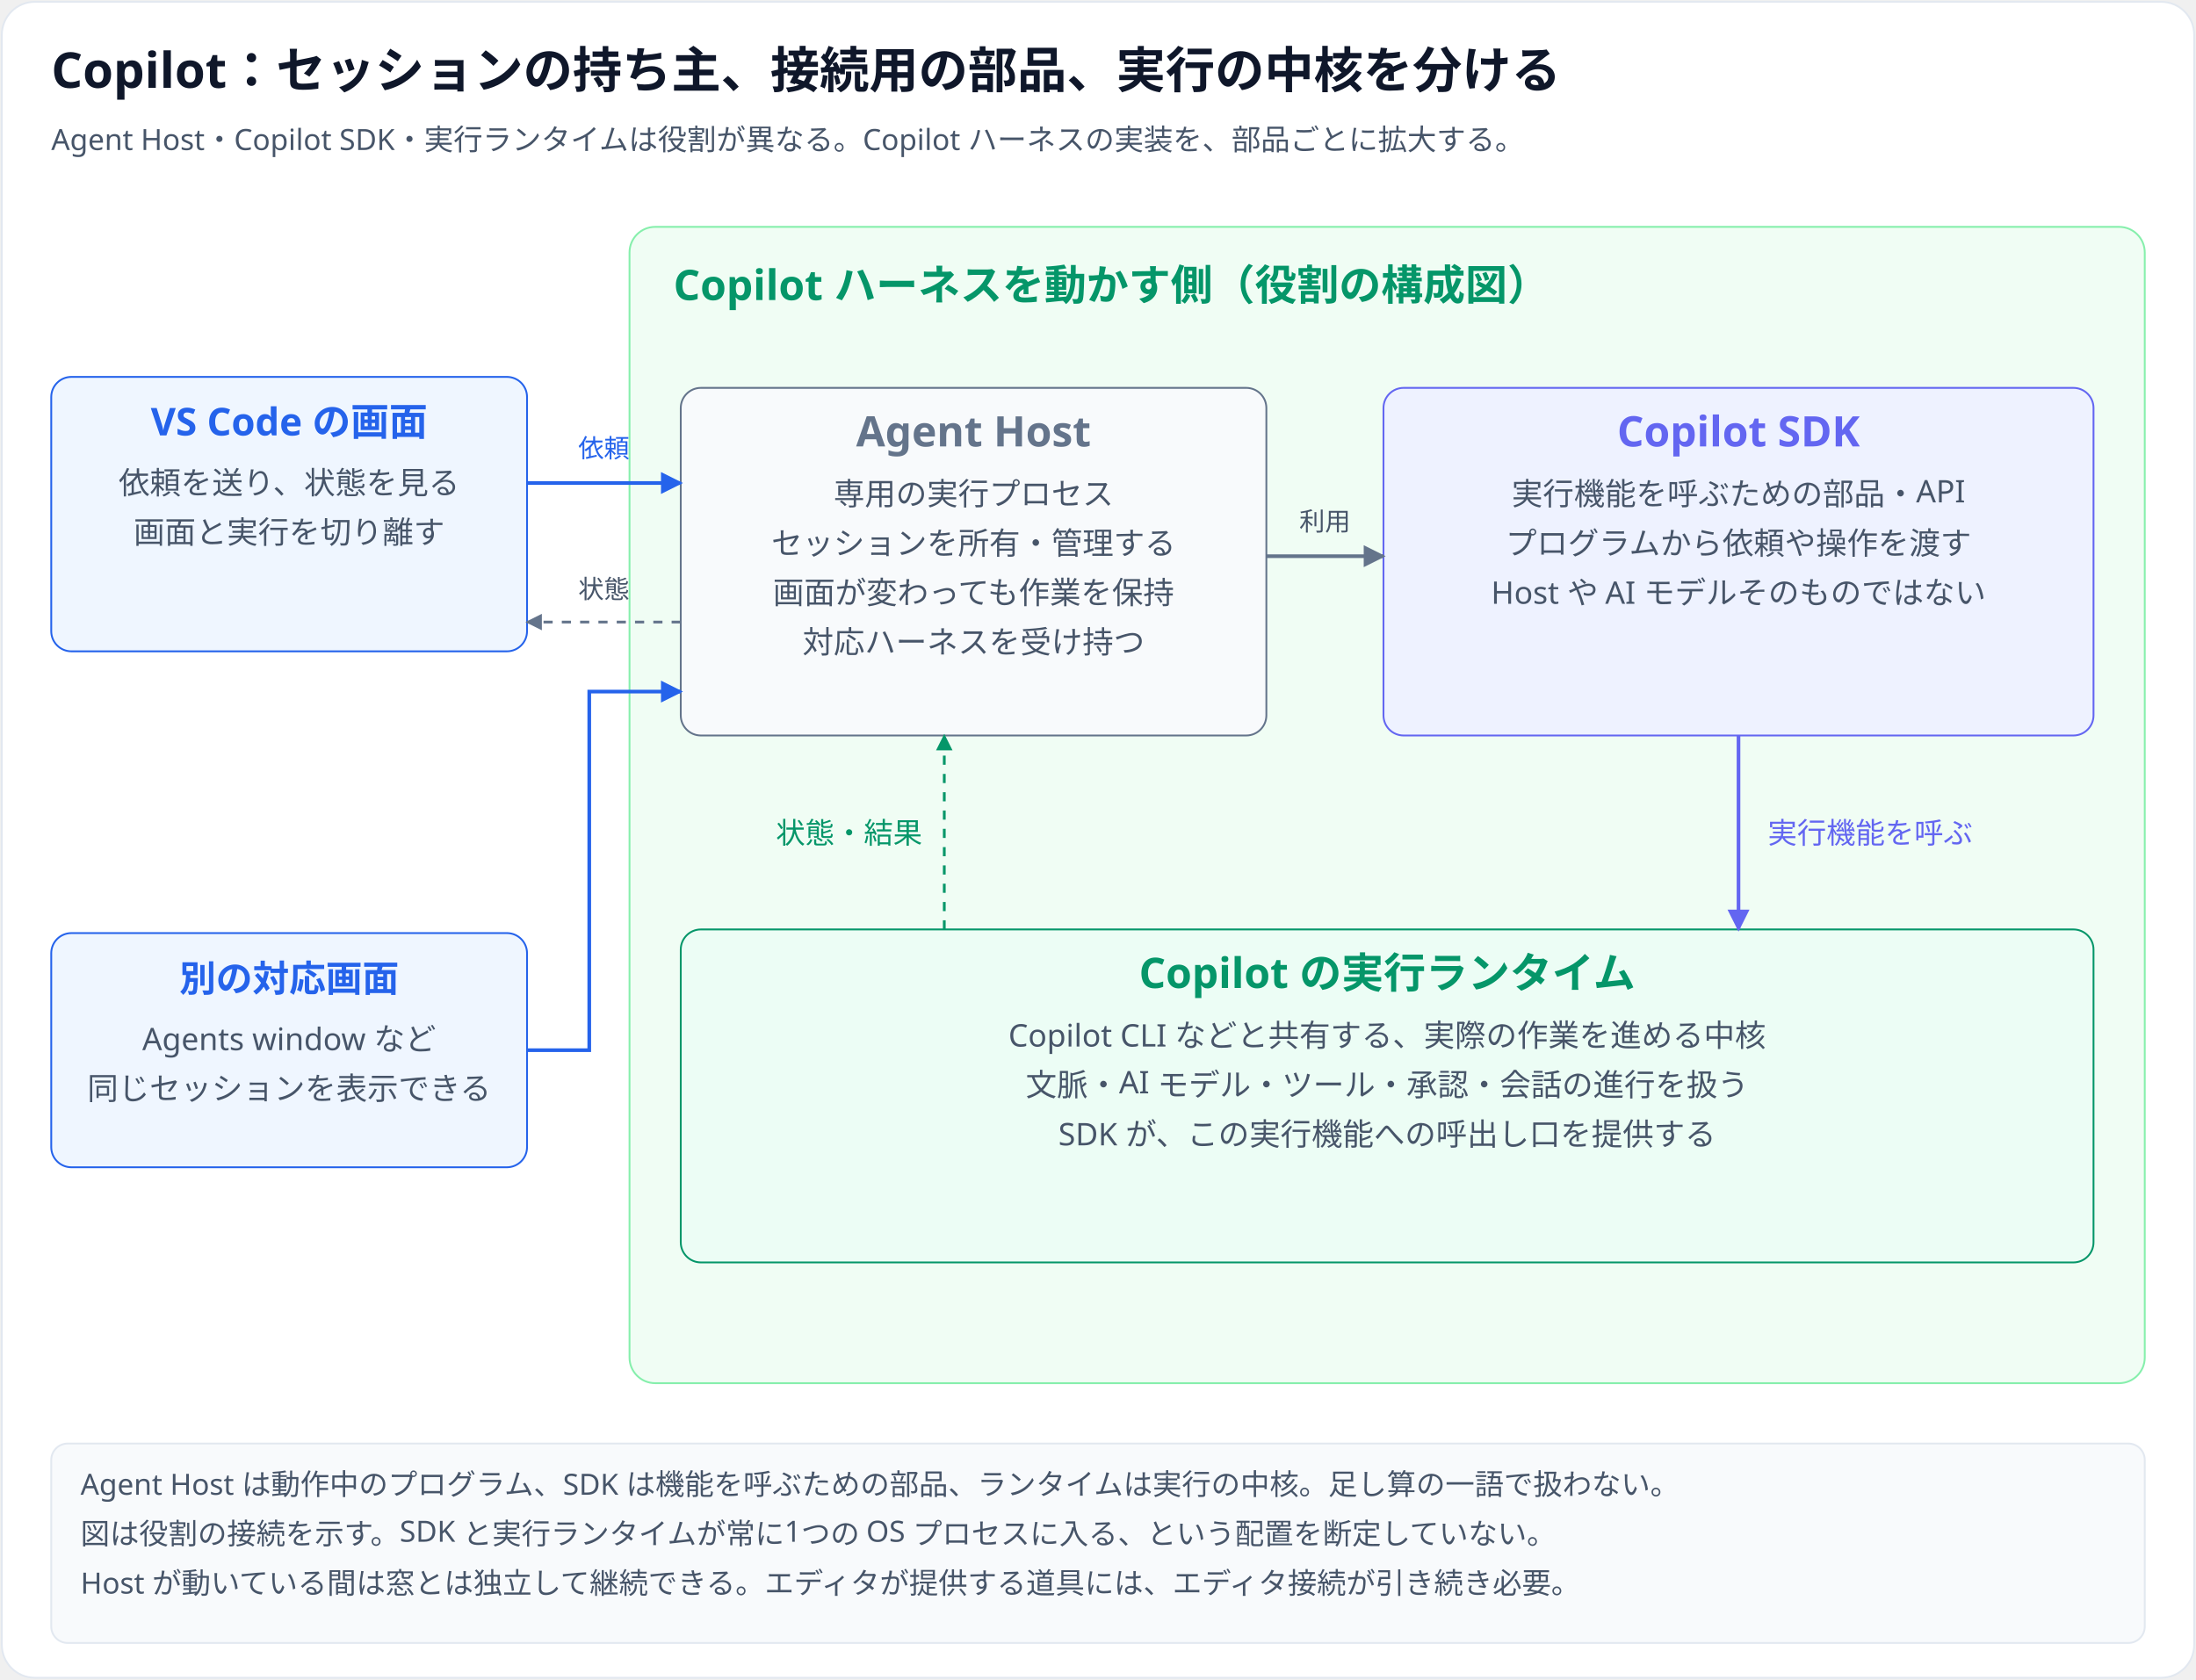
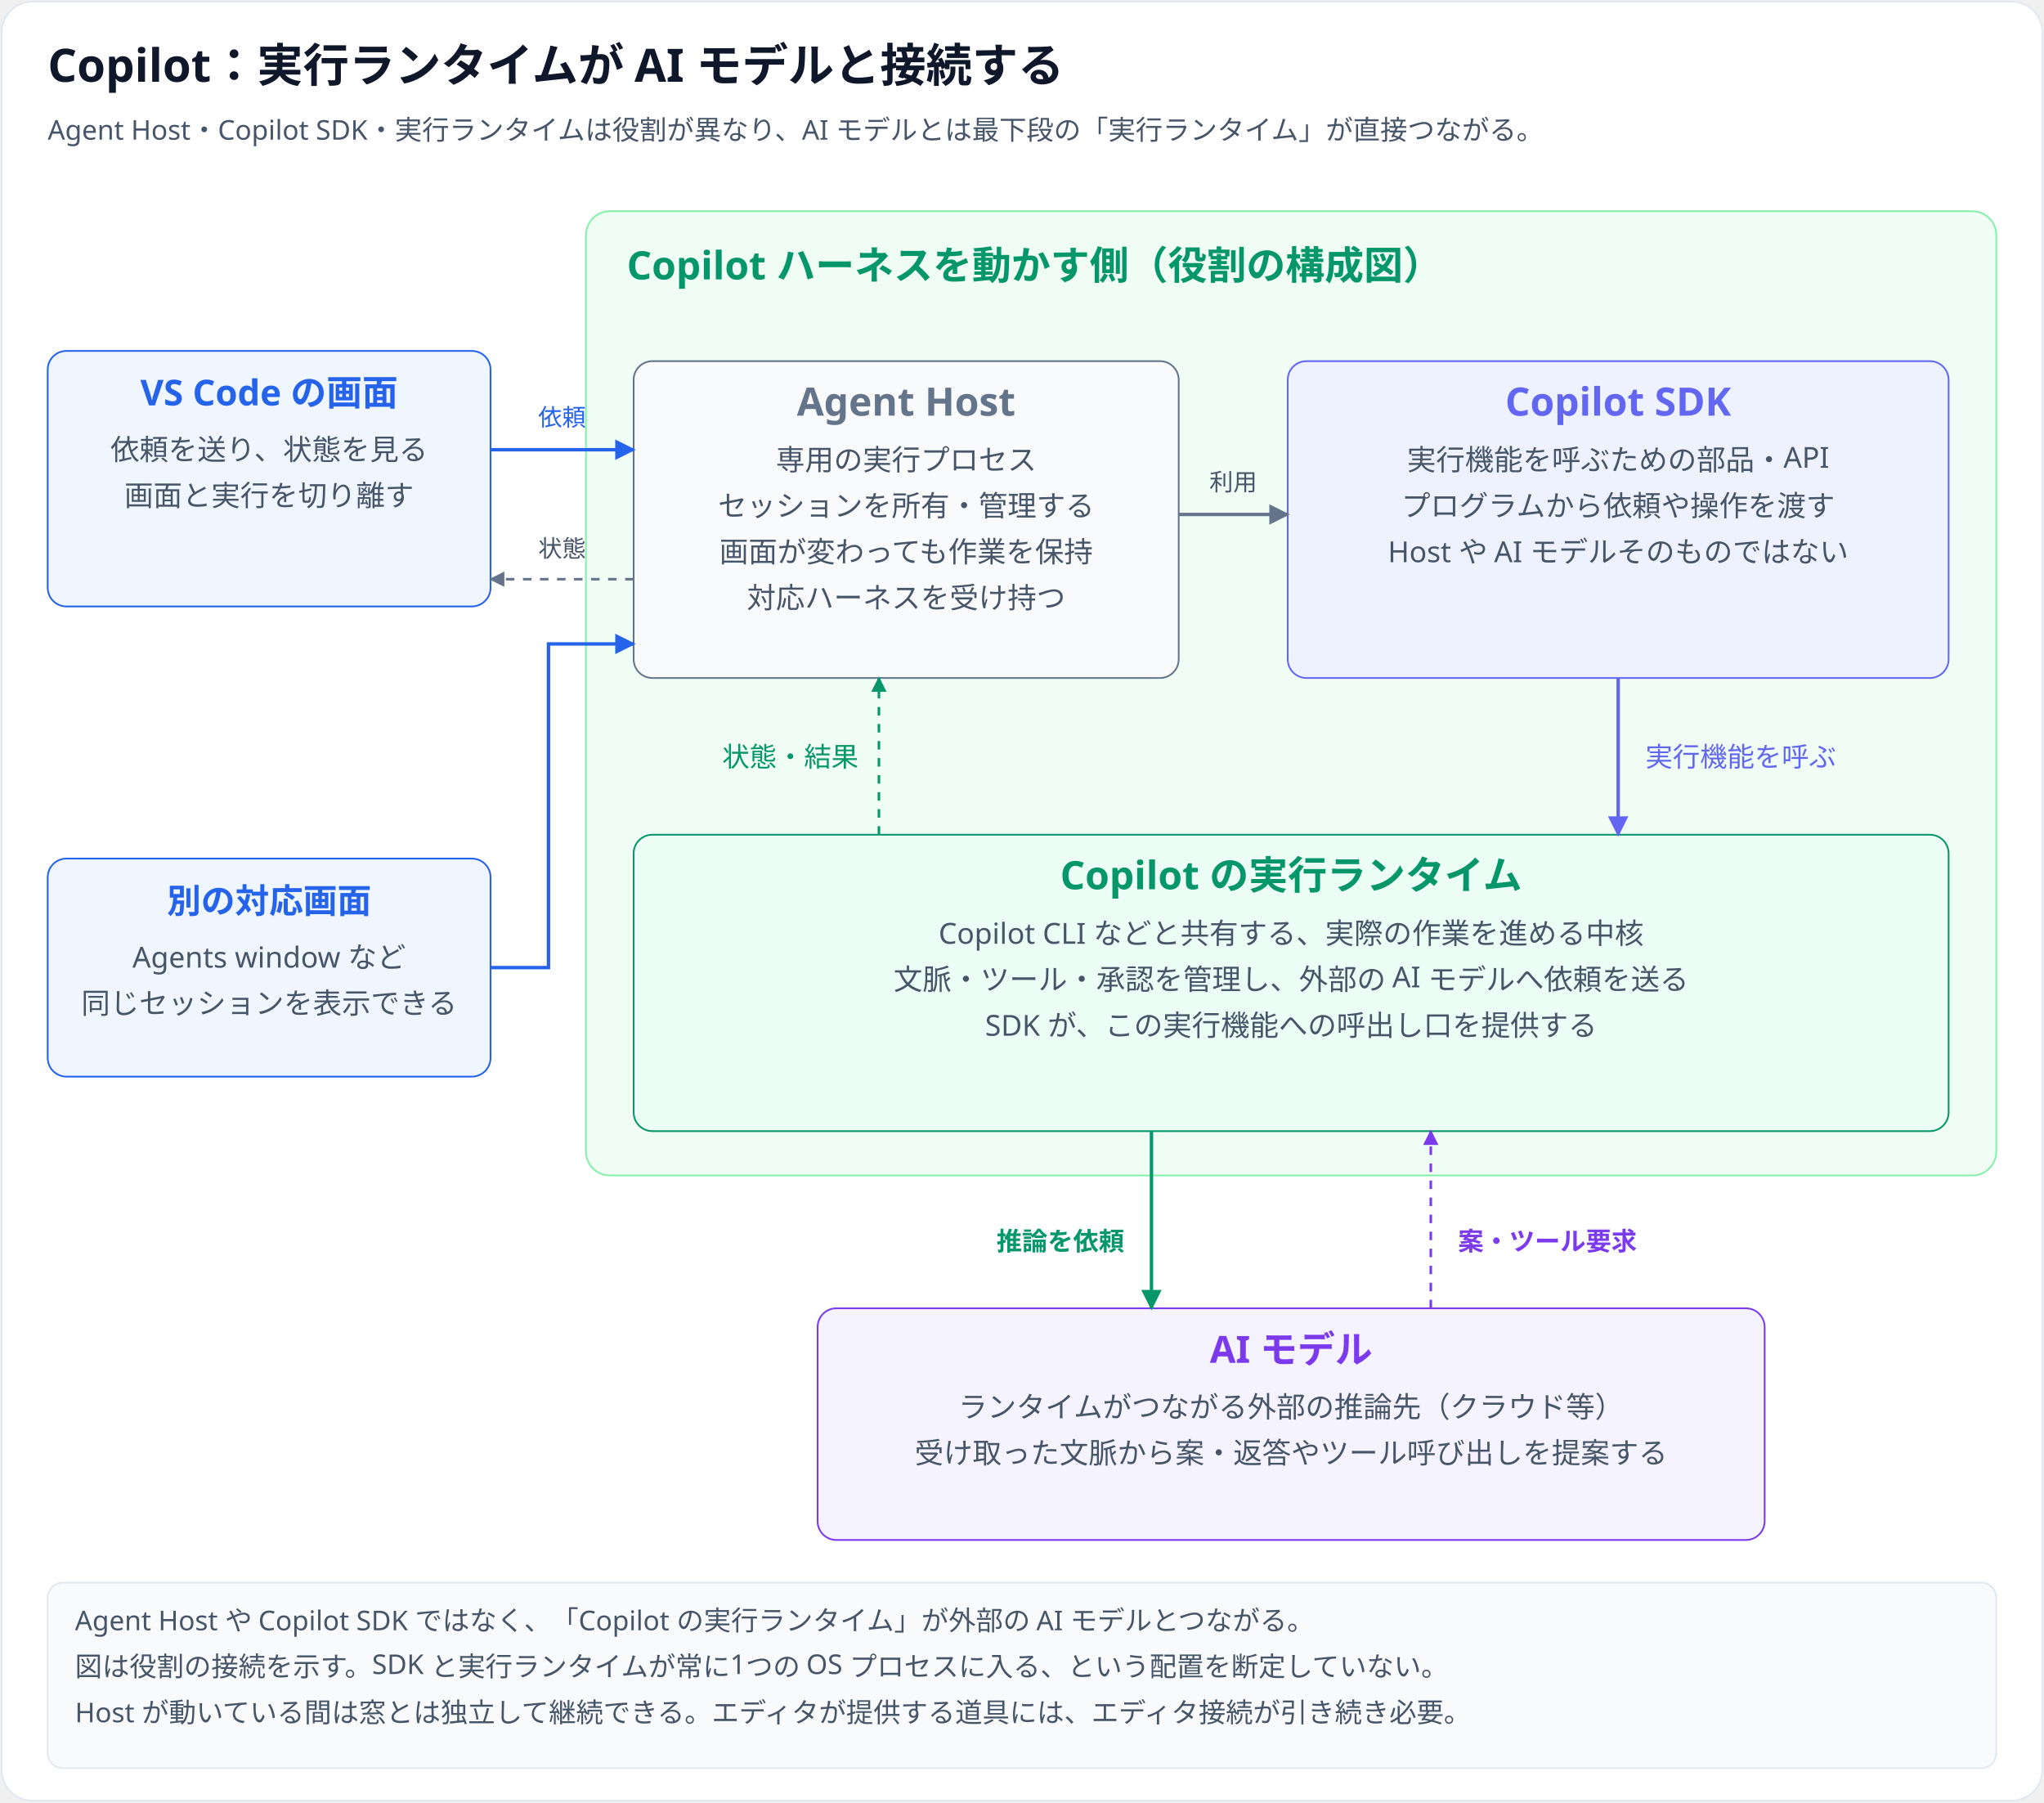
- <svg xmlns="http://www.w3.org/2000/svg" viewBox="0 0 1200 918" role="img" aria-labelledby="title desc" font-family="'Noto Sans JP', 'Yu Gothic UI', Meiryo, sans-serif">
+ <svg xmlns="http://www.w3.org/2000/svg" viewBox="0 0 1200 1058" role="img" aria-labelledby="title desc" font-family="'Noto Sans JP', 'Yu Gothic UI', Meiryo, sans-serif">
  <defs>
    <marker id="arrow-user" viewBox="0 0 10 10" refX="9" refY="5" markerWidth="6" markerHeight="6" orient="auto">
      <path d="M0 0 L10 5 L0 10 Z" fill="#475569" />
    </marker>
    <marker id="arrow-ui" viewBox="0 0 10 10" refX="9" refY="5" markerWidth="6" markerHeight="6" orient="auto">
      <path d="M0 0 L10 5 L0 10 Z" fill="#2563eb" />
    </marker>
    <marker id="arrow-harness" viewBox="0 0 10 10" refX="9" refY="5" markerWidth="6" markerHeight="6" orient="auto">
      <path d="M0 0 L10 5 L0 10 Z" fill="#059669" />
    </marker>
    <marker id="arrow-model" viewBox="0 0 10 10" refX="9" refY="5" markerWidth="6" markerHeight="6" orient="auto">
      <path d="M0 0 L10 5 L0 10 Z" fill="#7c3aed" />
    </marker>
    <marker id="arrow-review" viewBox="0 0 10 10" refX="9" refY="5" markerWidth="6" markerHeight="6" orient="auto">
      <path d="M0 0 L10 5 L0 10 Z" fill="#b45309" />
    </marker>
    <marker id="arrow-tool" viewBox="0 0 10 10" refX="9" refY="5" markerWidth="6" markerHeight="6" orient="auto">
      <path d="M0 0 L10 5 L0 10 Z" fill="#0e7490" />
    </marker>
    <marker id="arrow-process" viewBox="0 0 10 10" refX="9" refY="5" markerWidth="6" markerHeight="6" orient="auto">
      <path d="M0 0 L10 5 L0 10 Z" fill="#64748b" />
    </marker>
    <marker id="arrow-sdk" viewBox="0 0 10 10" refX="9" refY="5" markerWidth="6" markerHeight="6" orient="auto">
      <path d="M0 0 L10 5 L0 10 Z" fill="#6366f1" />
    </marker>
  </defs>
-   <rect x="1" y="1" width="1198" height="916" rx="18" fill="#fff" stroke="#e2e8f0" />
-   <text x="28" y="48" font-size="27" font-weight="700" fill="#0f172a" text-anchor="start">Copilot：セッションの持ち主、接続用の部品、実行の中核を分ける</text>
-   <text x="28" y="82" font-size="16" font-weight="400" fill="#475569" text-anchor="start">Agent Host・Copilot SDK・実行ランタイムは役割が異なる。Copilot ハーネスの実装を、部品ごとに拡大する。</text>
+   <rect x="1" y="1" width="1198" height="1056" rx="18" fill="#fff" stroke="#e2e8f0" />
+   <text x="28" y="48" font-size="27" font-weight="700" fill="#0f172a" text-anchor="start">Copilot：実行ランタイムが AI モデルと接続する</text>
+   <text x="28" y="82" font-size="16" font-weight="400" fill="#475569" text-anchor="start">Agent Host・Copilot SDK・実行ランタイムは役割が異なり、AI モデルとは最下段の「実行ランタイム」が直接つながる。</text>
  <rect x="28" y="206" width="260" height="150" rx="11" fill="#eff6ff" stroke="#2563eb" />
  <text x="158" y="238" font-size="21" font-weight="700" fill="#2563eb" text-anchor="middle">VS Code の画面</text>
  <text x="158" y="270" font-size="17" font-weight="400" fill="#475569" text-anchor="middle">依頼を送り、状態を見る</text>
  <text x="158" y="297" font-size="17" font-weight="400" fill="#475569" text-anchor="middle">画面と実行を切り離す</text>
-   <rect x="344" y="124" width="828" height="632" rx="14" fill="#f0fdf4" stroke="#86efac" />
+   <rect x="344" y="124" width="828" height="566" rx="14" fill="#f0fdf4" stroke="#86efac" />
  <text x="368" y="164" font-size="23" font-weight="700" fill="#059669" text-anchor="start">Copilot ハーネスを動かす側（役割の構成図）</text>
-   <rect x="372" y="212" width="320" height="190" rx="11" fill="#f8fafc" stroke="#64748b" />
+   <rect x="372" y="212" width="320" height="186" rx="11" fill="#f8fafc" stroke="#64748b" />
  <text x="532" y="244" font-size="23" font-weight="700" fill="#64748b" text-anchor="middle">Agent Host</text>
  <text x="532" y="276" font-size="17" font-weight="400" fill="#475569" text-anchor="middle">専用の実行プロセス</text>
  <text x="532" y="303" font-size="17" font-weight="400" fill="#475569" text-anchor="middle">セッションを所有・管理する</text>
  <text x="532" y="330" font-size="17" font-weight="400" fill="#475569" text-anchor="middle">画面が変わっても作業を保持</text>
  <text x="532" y="357" font-size="17" font-weight="400" fill="#475569" text-anchor="middle">対応ハーネスを受け持つ</text>
-   <rect x="756" y="212" width="388" height="190" rx="11" fill="#eef2ff" stroke="#6366f1" />
+   <rect x="756" y="212" width="388" height="186" rx="11" fill="#eef2ff" stroke="#6366f1" />
  <text x="950" y="244" font-size="23" font-weight="700" fill="#6366f1" text-anchor="middle">Copilot SDK</text>
  <text x="950" y="276" font-size="17" font-weight="400" fill="#475569" text-anchor="middle">実行機能を呼ぶための部品・API</text>
  <text x="950" y="303" font-size="17" font-weight="400" fill="#475569" text-anchor="middle">プログラムから依頼や操作を渡す</text>
  <text x="950" y="330" font-size="17" font-weight="400" fill="#475569" text-anchor="middle">Host や AI モデルそのものではない</text>
-   <line x1="692" y1="304" x2="756" y2="304" stroke="#64748b" stroke-width="2" marker-end="url(#arrow-process)" />
-   <text x="724" y="290" font-size="14" font-weight="400" fill="#475569" text-anchor="middle">利用</text>
-   <rect x="372" y="508" width="772" height="182" rx="11" fill="#ecfdf5" stroke="#059669" />
-   <text x="758" y="540" font-size="23" font-weight="700" fill="#059669" text-anchor="middle">Copilot の実行ランタイム</text>
-   <text x="758" y="572" font-size="17" font-weight="400" fill="#475569" text-anchor="middle">Copilot CLI などと共有する、実際の作業を進める中核</text>
-   <text x="758" y="599" font-size="17" font-weight="400" fill="#475569" text-anchor="middle">文脈・AI モデル・ツール・承認・会話の進行を扱う</text>
-   <text x="758" y="626" font-size="17" font-weight="400" fill="#475569" text-anchor="middle">SDK が、この実行機能への呼出し口を提供する</text>
-   <line x1="950" y1="402" x2="950" y2="508" stroke="#6366f1" stroke-width="2" marker-end="url(#arrow-sdk)" />
-   <text x="966" y="461" font-size="16" font-weight="400" fill="#6366f1" text-anchor="start">実行機能を呼ぶ</text>
-   <line x1="516" y1="508" x2="516" y2="402" stroke="#059669" stroke-width="1.5" stroke-dasharray="5 5" marker-end="url(#arrow-harness)" />
-   <text x="504" y="461" font-size="16" font-weight="400" fill="#059669" text-anchor="end">状態・結果</text>
+   <line x1="692" y1="302" x2="756" y2="302" stroke="#64748b" stroke-width="2" marker-end="url(#arrow-process)" />
+   <text x="724" y="288" font-size="14" font-weight="400" fill="#475569" text-anchor="middle">利用</text>
+   <rect x="372" y="490" width="772" height="174" rx="11" fill="#ecfdf5" stroke="#059669" />
+   <text x="758" y="522" font-size="23" font-weight="700" fill="#059669" text-anchor="middle">Copilot の実行ランタイム</text>
+   <text x="758" y="554" font-size="17" font-weight="400" fill="#475569" text-anchor="middle">Copilot CLI などと共有する、実際の作業を進める中核</text>
+   <text x="758" y="581" font-size="17" font-weight="400" fill="#475569" text-anchor="middle">文脈・ツール・承認を管理し、外部の AI モデルへ依頼を送る</text>
+   <text x="758" y="608" font-size="17" font-weight="400" fill="#475569" text-anchor="middle">SDK が、この実行機能への呼出し口を提供する</text>
+   <line x1="950" y1="398" x2="950" y2="490" stroke="#6366f1" stroke-width="2" marker-end="url(#arrow-sdk)" />
+   <text x="966" y="450" font-size="16" font-weight="400" fill="#6366f1" text-anchor="start">実行機能を呼ぶ</text>
+   <line x1="516" y1="490" x2="516" y2="398" stroke="#059669" stroke-width="1.5" stroke-dasharray="5 5" marker-end="url(#arrow-harness)" />
+   <text x="504" y="450" font-size="16" font-weight="400" fill="#059669" text-anchor="end">状態・結果</text>
  <line x1="288" y1="264" x2="372" y2="264" stroke="#2563eb" stroke-width="2" marker-end="url(#arrow-ui)" />
  <text x="330" y="250" font-size="14" font-weight="400" fill="#2563eb" text-anchor="middle">依頼</text>
  <line x1="372" y1="340" x2="288" y2="340" stroke="#64748b" stroke-width="1.5" stroke-dasharray="5 5" marker-end="url(#arrow-process)" />
  <text x="330" y="327" font-size="14" font-weight="400" fill="#475569" text-anchor="middle">状態</text>
-   <rect x="28" y="510" width="260" height="128" rx="11" fill="#eff6ff" stroke="#2563eb" />
-   <text x="158" y="542" font-size="20" font-weight="700" fill="#2563eb" text-anchor="middle">別の対応画面</text>
-   <text x="158" y="574" font-size="17" font-weight="400" fill="#475569" text-anchor="middle">Agents window など</text>
-   <text x="158" y="601" font-size="17" font-weight="400" fill="#475569" text-anchor="middle">同じセッションを表示できる</text>
-   <path d="M288 574 H322 V378 H372" fill="none" stroke="#2563eb" stroke-width="2" marker-end="url(#arrow-ui)" />
-   <rect x="28" y="789" width="1144" height="109" rx="9" fill="#f8fafc" stroke="#e2e8f0" />
-   <text x="44" y="817" font-size="16" font-weight="400" fill="#475569" text-anchor="start">Agent Host は動作中のプログラム、SDK は機能を呼ぶための部品、ランタイムは実行の中核。足し算の一語で扱わない。</text>
-   <text x="44" y="844" font-size="16" font-weight="400" fill="#475569" text-anchor="start">図は役割の接続を示す。SDK と実行ランタイムが常に1つの OS プロセスに入る、という配置を断定していない。</text>
-   <text x="44" y="871" font-size="16" font-weight="400" fill="#475569" text-anchor="start">Host が動いている間は窓とは独立して継続できる。エディタが提供する道具には、エディタ接続が引き続き必要。</text>
+   <rect x="28" y="504" width="260" height="128" rx="11" fill="#eff6ff" stroke="#2563eb" />
+   <text x="158" y="536" font-size="20" font-weight="700" fill="#2563eb" text-anchor="middle">別の対応画面</text>
+   <text x="158" y="568" font-size="17" font-weight="400" fill="#475569" text-anchor="middle">Agents window など</text>
+   <text x="158" y="595" font-size="17" font-weight="400" fill="#475569" text-anchor="middle">同じセッションを表示できる</text>
+   <path d="M288 568 H322 V378 H372" fill="none" stroke="#2563eb" stroke-width="2" marker-end="url(#arrow-ui)" />
+   <rect x="480" y="768" width="556" height="136" rx="11" fill="#f5f3ff" stroke="#7c3aed" />
+   <text x="758" y="800" font-size="22" font-weight="700" fill="#7c3aed" text-anchor="middle">AI モデル</text>
+   <text x="758" y="832" font-size="17" font-weight="400" fill="#475569" text-anchor="middle">ランタイムがつながる外部の推論先（クラウド等）</text>
+   <text x="758" y="859" font-size="17" font-weight="400" fill="#475569" text-anchor="middle">受け取った文脈から案・返答やツール呼び出しを提案する</text>
+   <line x1="676" y1="664" x2="676" y2="768" stroke="#059669" stroke-width="2" marker-end="url(#arrow-harness)" />
+   <text x="660" y="734" font-size="15" font-weight="700" fill="#059669" text-anchor="end">推論を依頼</text>
+   <line x1="840" y1="768" x2="840" y2="664" stroke="#7c3aed" stroke-width="1.5" stroke-dasharray="5 5" marker-end="url(#arrow-model)" />
+   <text x="856" y="734" font-size="15" font-weight="700" fill="#7c3aed" text-anchor="start">案・ツール要求</text>
+   <rect x="28" y="929" width="1144" height="109" rx="9" fill="#f8fafc" stroke="#e2e8f0" />
+   <text x="44" y="957" font-size="16" font-weight="400" fill="#475569" text-anchor="start">Agent Host や Copilot SDK ではなく、「Copilot の実行ランタイム」が外部の AI モデルとつながる。</text>
+   <text x="44" y="984" font-size="16" font-weight="400" fill="#475569" text-anchor="start">図は役割の接続を示す。SDK と実行ランタイムが常に1つの OS プロセスに入る、という配置を断定していない。</text>
+   <text x="44" y="1011" font-size="16" font-weight="400" fill="#475569" text-anchor="start">Host が動いている間は窓とは独立して継続できる。エディタが提供する道具には、エディタ接続が引き続き必要。</text>
</svg>
